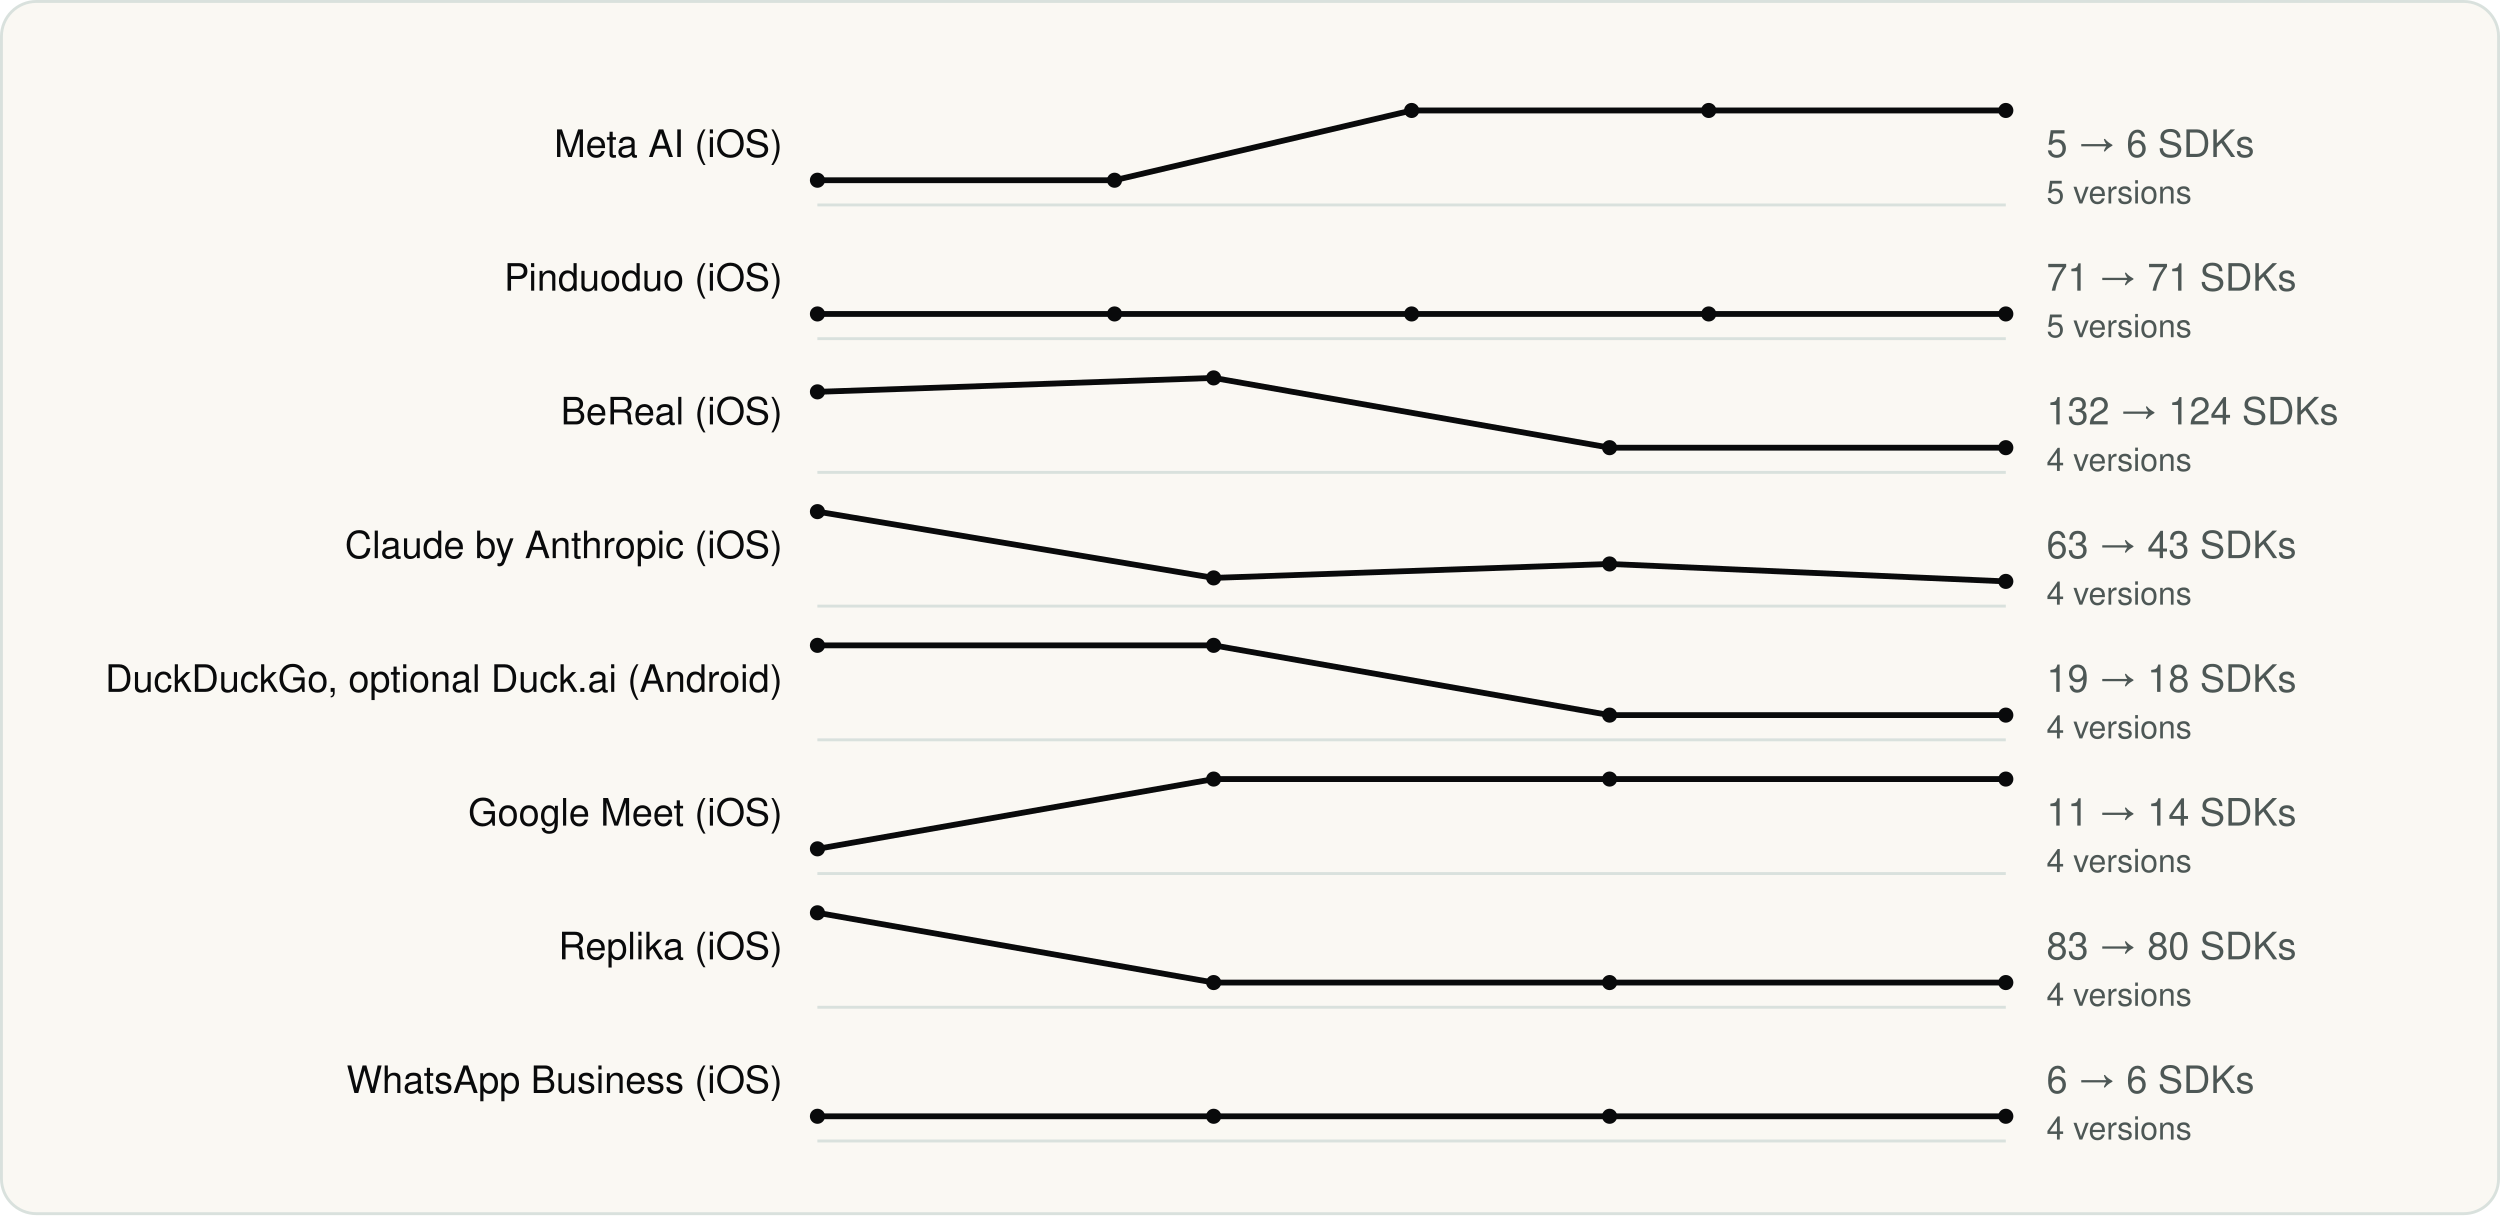
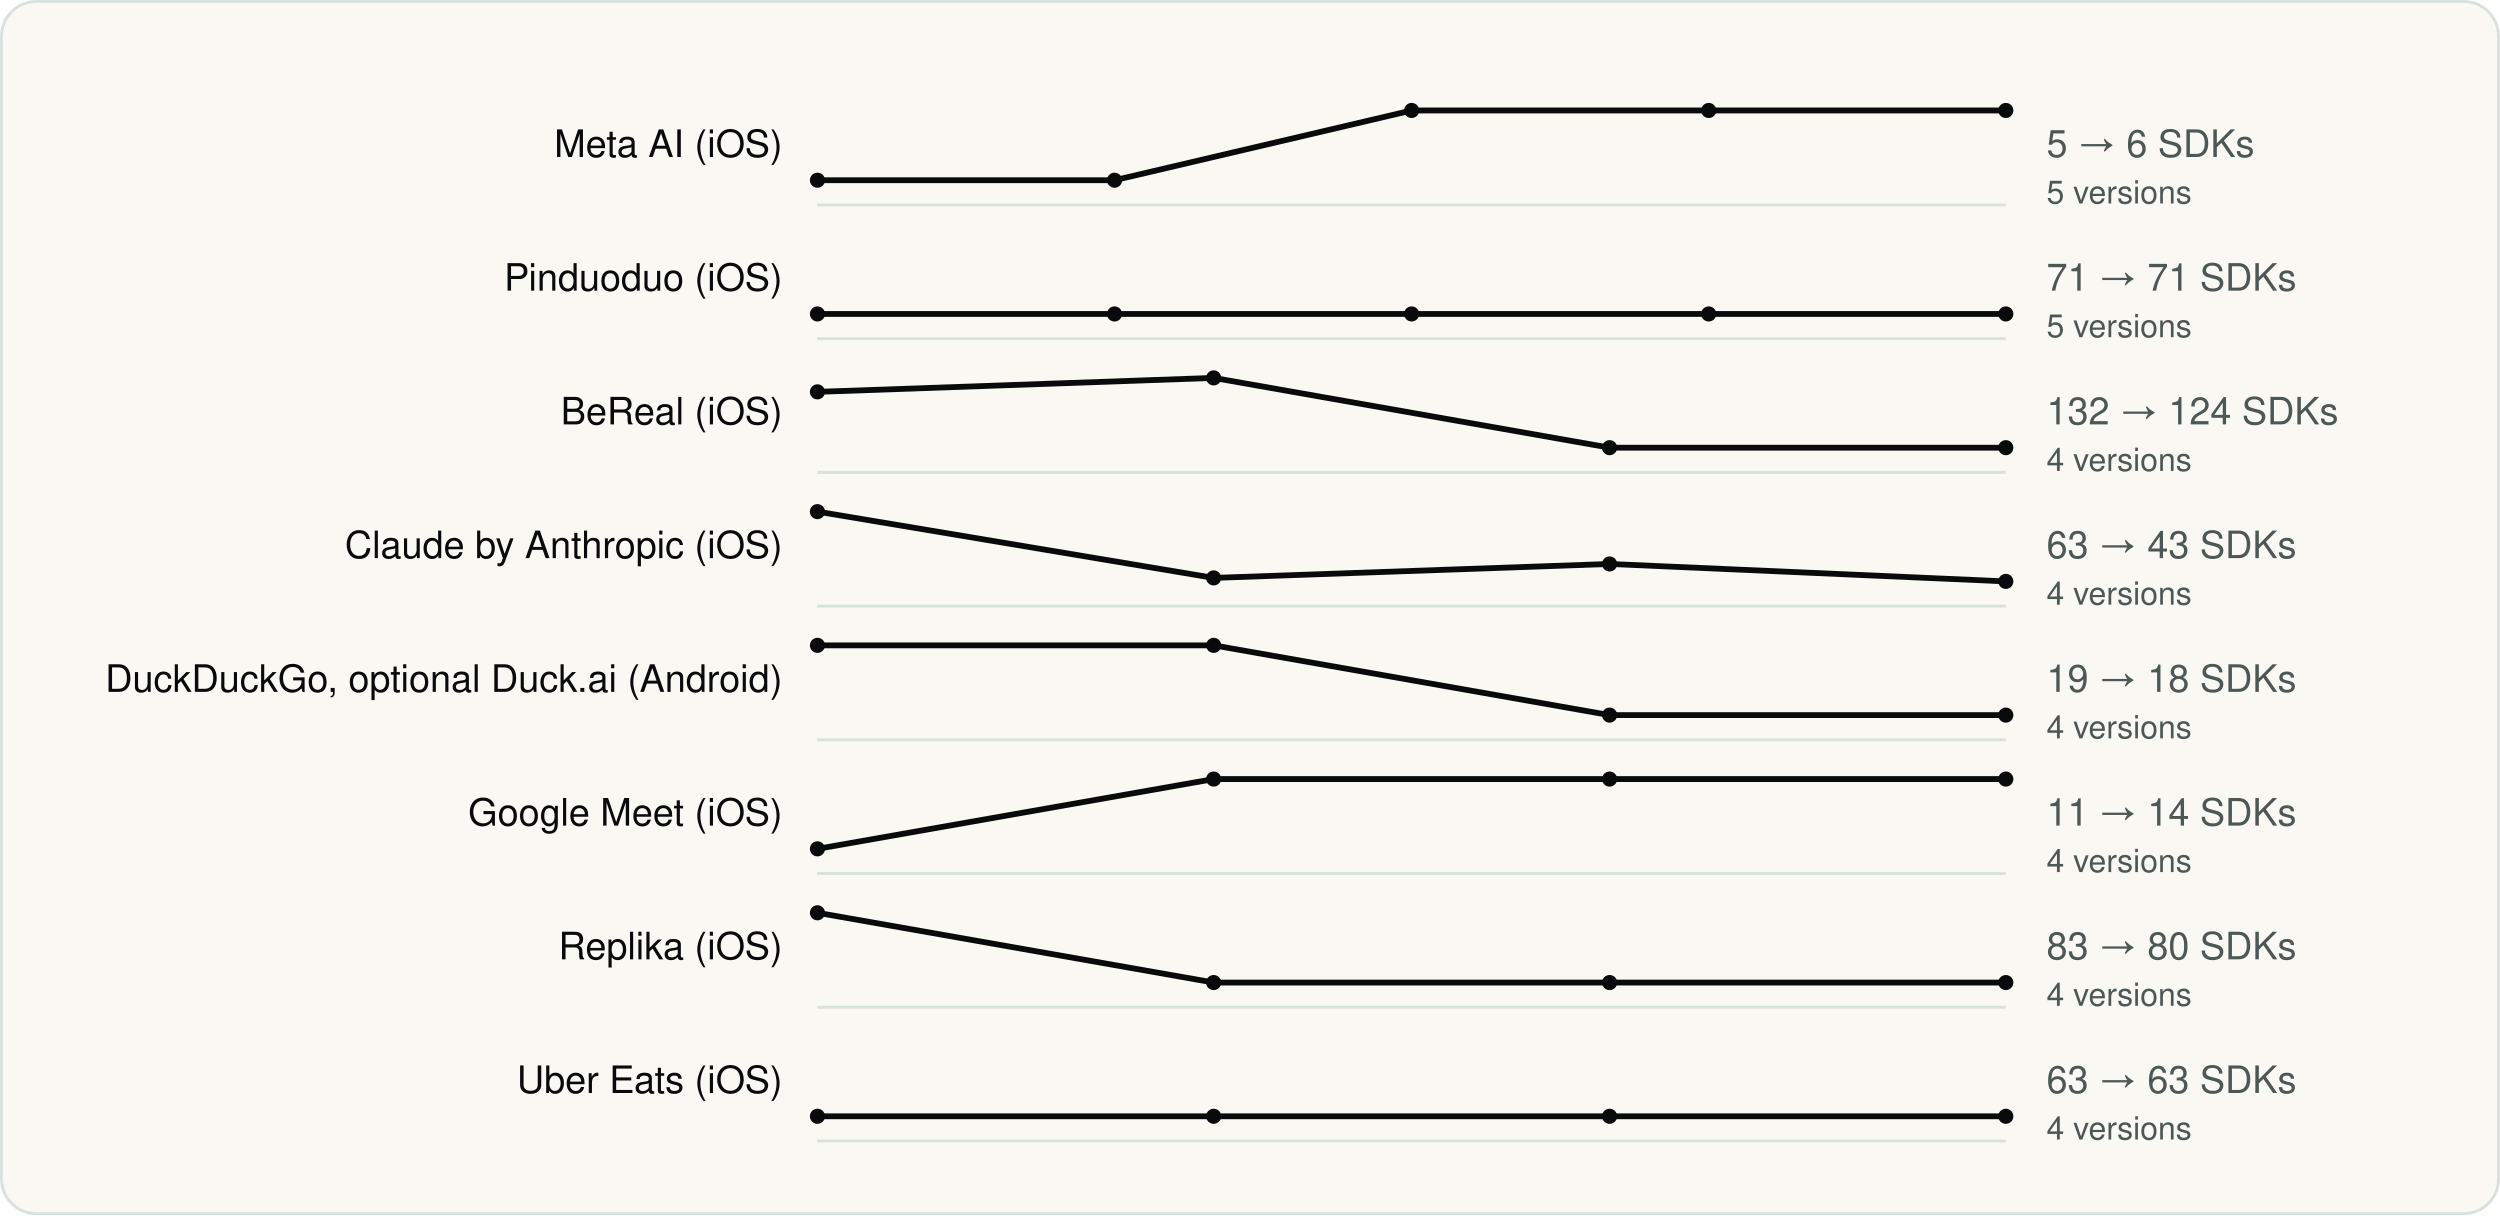
<svg xmlns="http://www.w3.org/2000/svg" viewBox="0 0 860 418" width="860" height="418" role="img" aria-label="SDK count across versions" font-family="Geist, -apple-system, BlinkMacSystemFont, 'Segoe UI', Helvetica, Arial, sans-serif">
  <rect x="0.5" y="0.5" width="859" height="417" rx="12" fill="#FAF8F3" stroke="#D9E1DD" />
  <g transform="translate(20 20)">
    <text x="249.18" y="34" font-size="13" text-anchor="end" fill="#090A0B">Meta AI (iOS)</text>
    <line x1="261.18" y1="50.5" x2="670.0" y2="50.5" stroke="#D9E1DD" />
    <polyline fill="none" stroke-width="2" stroke-linejoin="round" stroke="#090A0B" points="261.2,42.0 363.4,42.0 465.6,18.0 567.8,18.0 670.0,18.0" />
    <circle cx="261.2" cy="42.0" r="2.6" fill="#090A0B" />
    <circle cx="363.4" cy="42.0" r="2.6" fill="#090A0B" />
    <circle cx="465.6" cy="18.0" r="2.6" fill="#090A0B" />
    <circle cx="567.8" cy="18.0" r="2.6" fill="#090A0B" />
    <circle cx="670.0" cy="18.0" r="2.6" fill="#090A0B" />
    <text x="684.0" y="34" font-size="13" fill="#4D5755">5 → 6 SDKs</text>
    <text x="684.0" y="50" font-size="11" fill="#4D5755">5 versions</text>
    <text x="249.18" y="80" font-size="13" text-anchor="end" fill="#090A0B">Pinduoduo (iOS)</text>
    <line x1="261.18" y1="96.5" x2="670.0" y2="96.5" stroke="#D9E1DD" />
    <polyline fill="none" stroke-width="2" stroke-linejoin="round" stroke="#090A0B" points="261.2,88.0 363.4,88.0 465.6,88.0 567.8,88.0 670.0,88.0" />
    <circle cx="261.2" cy="88.0" r="2.6" fill="#090A0B" />
    <circle cx="363.4" cy="88.0" r="2.6" fill="#090A0B" />
    <circle cx="465.6" cy="88.0" r="2.6" fill="#090A0B" />
    <circle cx="567.8" cy="88.0" r="2.6" fill="#090A0B" />
    <circle cx="670.0" cy="88.0" r="2.6" fill="#090A0B" />
    <text x="684.0" y="80" font-size="13" fill="#4D5755">71 → 71 SDKs</text>
    <text x="684.0" y="96" font-size="11" fill="#4D5755">5 versions</text>
    <text x="249.18" y="126" font-size="13" text-anchor="end" fill="#090A0B">BeReal (iOS)</text>
    <line x1="261.18" y1="142.5" x2="670.0" y2="142.5" stroke="#D9E1DD" />
    <polyline fill="none" stroke-width="2" stroke-linejoin="round" stroke="#090A0B" points="261.2,114.8 397.5,110.0 533.7,134.0 670.0,134.0" />
    <circle cx="261.2" cy="114.8" r="2.6" fill="#090A0B" />
    <circle cx="397.5" cy="110.0" r="2.6" fill="#090A0B" />
    <circle cx="533.7" cy="134.0" r="2.6" fill="#090A0B" />
    <circle cx="670.0" cy="134.0" r="2.6" fill="#090A0B" />
    <text x="684.0" y="126" font-size="13" fill="#4D5755">132 → 124 SDKs</text>
    <text x="684.0" y="142" font-size="11" fill="#4D5755">4 versions</text>
    <text x="249.18" y="172" font-size="13" text-anchor="end" fill="#090A0B">Claude by Anthropic (iOS)</text>
    <line x1="261.18" y1="188.5" x2="670.0" y2="188.5" stroke="#D9E1DD" />
    <polyline fill="none" stroke-width="2" stroke-linejoin="round" stroke="#090A0B" points="261.2,156.0 397.5,178.8 533.7,174.0 670.0,180.0" />
    <circle cx="261.2" cy="156.0" r="2.6" fill="#090A0B" />
    <circle cx="397.5" cy="178.8" r="2.6" fill="#090A0B" />
    <circle cx="533.7" cy="174.0" r="2.6" fill="#090A0B" />
    <circle cx="670.0" cy="180.0" r="2.6" fill="#090A0B" />
    <text x="684.0" y="172" font-size="13" fill="#4D5755">63 → 43 SDKs</text>
    <text x="684.0" y="188" font-size="11" fill="#4D5755">4 versions</text>
    <text x="249.18" y="218" font-size="13" text-anchor="end" fill="#090A0B">DuckDuckGo, optional Duck.ai (Android)</text>
    <line x1="261.18" y1="234.5" x2="670.0" y2="234.5" stroke="#D9E1DD" />
    <polyline fill="none" stroke-width="2" stroke-linejoin="round" stroke="#090A0B" points="261.2,202.0 397.5,202.0 533.7,226.0 670.0,226.0" />
    <circle cx="261.2" cy="202.0" r="2.6" fill="#090A0B" />
    <circle cx="397.5" cy="202.0" r="2.6" fill="#090A0B" />
    <circle cx="533.7" cy="226.0" r="2.6" fill="#090A0B" />
    <circle cx="670.0" cy="226.0" r="2.6" fill="#090A0B" />
    <text x="684.0" y="218" font-size="13" fill="#4D5755">19 → 18 SDKs</text>
    <text x="684.0" y="234" font-size="11" fill="#4D5755">4 versions</text>
    <text x="249.18" y="264" font-size="13" text-anchor="end" fill="#090A0B">Google Meet (iOS)</text>
    <line x1="261.18" y1="280.5" x2="670.0" y2="280.5" stroke="#D9E1DD" />
    <polyline fill="none" stroke-width="2" stroke-linejoin="round" stroke="#090A0B" points="261.2,272.0 397.5,248.0 533.7,248.0 670.0,248.0" />
    <circle cx="261.2" cy="272.0" r="2.6" fill="#090A0B" />
    <circle cx="397.5" cy="248.0" r="2.6" fill="#090A0B" />
    <circle cx="533.7" cy="248.0" r="2.6" fill="#090A0B" />
    <circle cx="670.0" cy="248.0" r="2.6" fill="#090A0B" />
    <text x="684.0" y="264" font-size="13" fill="#4D5755">11 → 14 SDKs</text>
    <text x="684.0" y="280" font-size="11" fill="#4D5755">4 versions</text>
    <text x="249.18" y="310" font-size="13" text-anchor="end" fill="#090A0B">Replika (iOS)</text>
    <line x1="261.18" y1="326.5" x2="670.0" y2="326.5" stroke="#D9E1DD" />
    <polyline fill="none" stroke-width="2" stroke-linejoin="round" stroke="#090A0B" points="261.2,294.0 397.5,318.0 533.7,318.0 670.0,318.0" />
    <circle cx="261.2" cy="294.0" r="2.6" fill="#090A0B" />
    <circle cx="397.5" cy="318.0" r="2.6" fill="#090A0B" />
    <circle cx="533.7" cy="318.0" r="2.6" fill="#090A0B" />
    <circle cx="670.0" cy="318.0" r="2.6" fill="#090A0B" />
    <text x="684.0" y="310" font-size="13" fill="#4D5755">83 → 80 SDKs</text>
    <text x="684.0" y="326" font-size="11" fill="#4D5755">4 versions</text>
-     <text x="249.18" y="356" font-size="13" text-anchor="end" fill="#090A0B">WhatsApp Business (iOS)</text>
+     <text x="249.18" y="356" font-size="13" text-anchor="end" fill="#090A0B">Uber Eats (iOS)</text>
    <line x1="261.18" y1="372.5" x2="670.0" y2="372.5" stroke="#D9E1DD" />
    <polyline fill="none" stroke-width="2" stroke-linejoin="round" stroke="#090A0B" points="261.2,364.0 397.5,364.0 533.7,364.0 670.0,364.0" />
    <circle cx="261.2" cy="364.0" r="2.6" fill="#090A0B" />
    <circle cx="397.5" cy="364.0" r="2.6" fill="#090A0B" />
    <circle cx="533.7" cy="364.0" r="2.6" fill="#090A0B" />
    <circle cx="670.0" cy="364.0" r="2.6" fill="#090A0B" />
-     <text x="684.0" y="356" font-size="13" fill="#4D5755">6 → 6 SDKs</text>
+     <text x="684.0" y="356" font-size="13" fill="#4D5755">63 → 63 SDKs</text>
    <text x="684.0" y="372" font-size="11" fill="#4D5755">4 versions</text>
  </g>
</svg>
